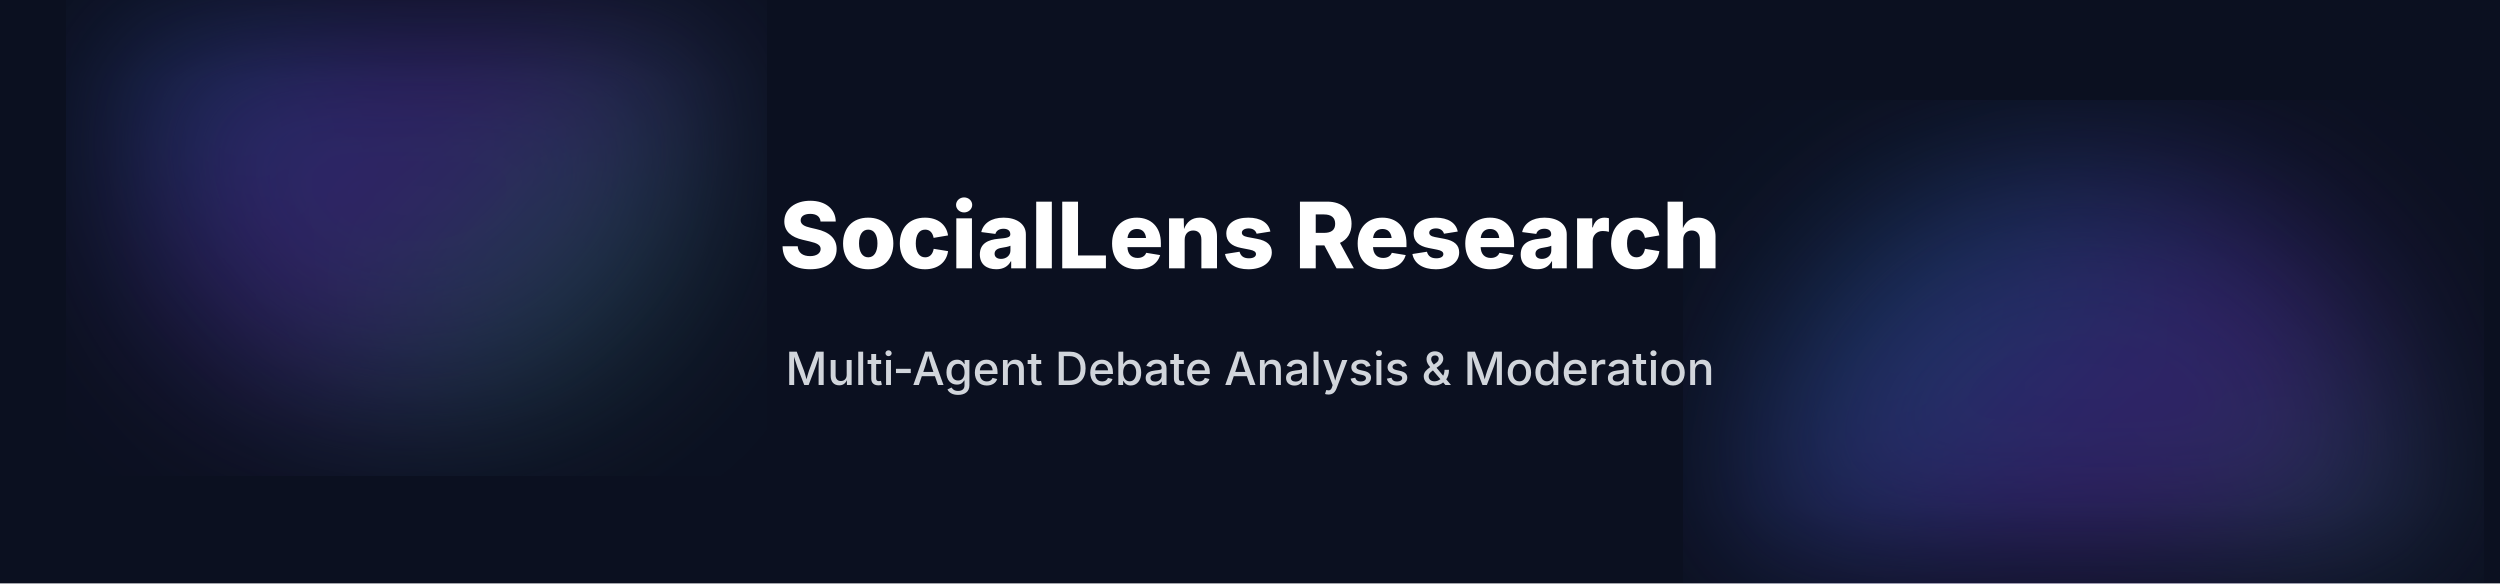
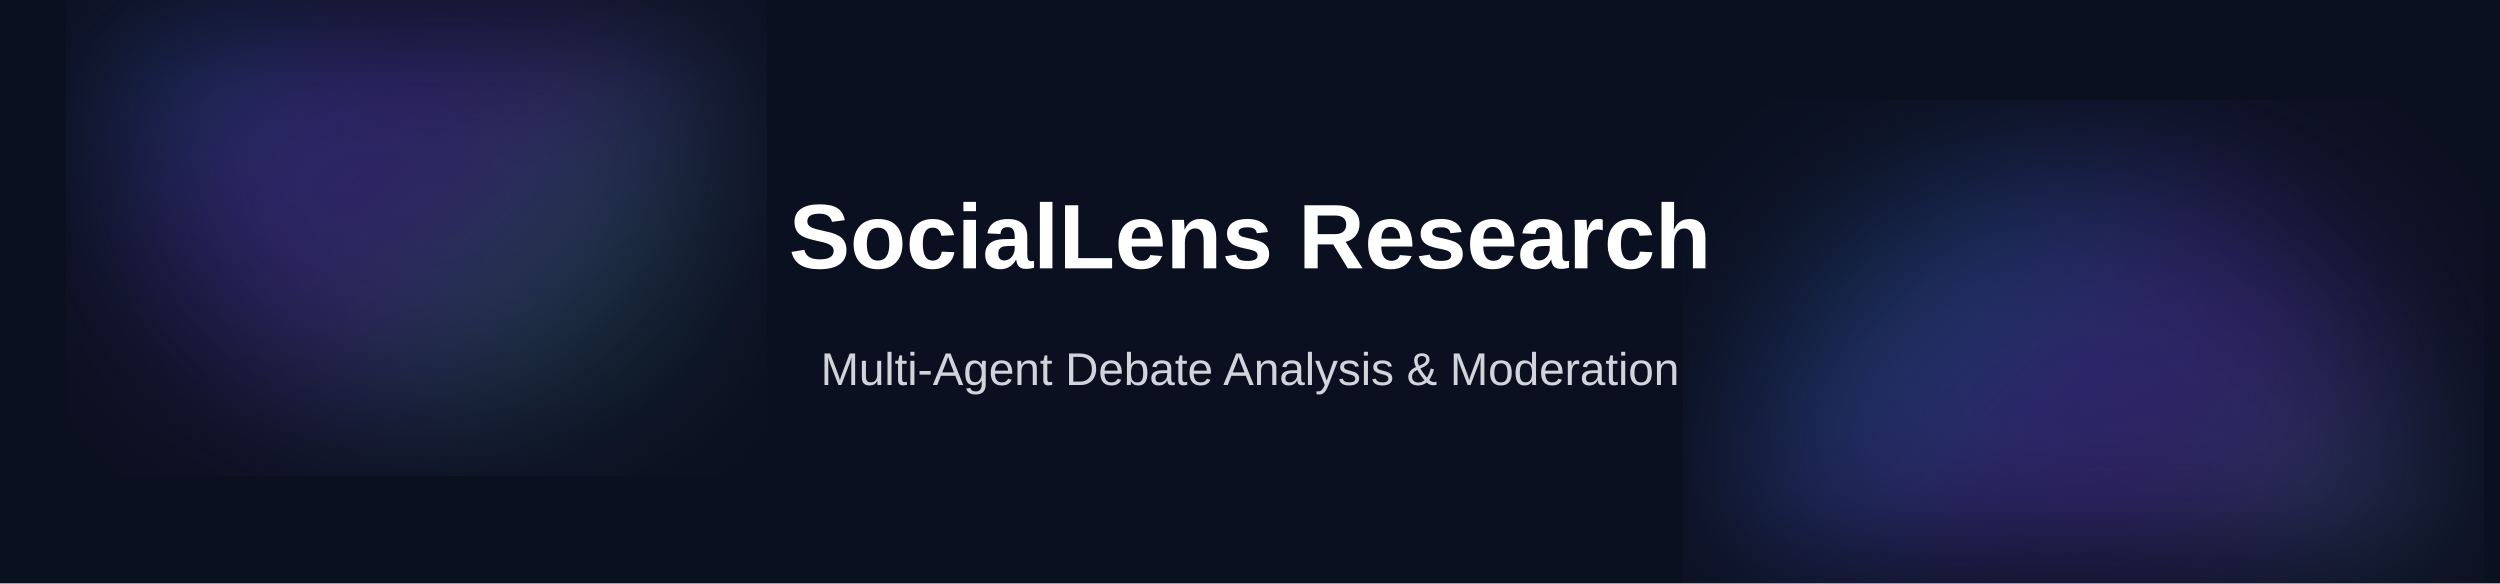
<svg xmlns="http://www.w3.org/2000/svg" width="1200" height="280" viewBox="0 0 1200 280">
  <defs>
    <linearGradient id="g" x1="0" x2="1" y1="0" y2="1">
      <stop offset="0%" stop-color="#0ea5e9" />
      <stop offset="50%" stop-color="#7c3aed" />
      <stop offset="100%" stop-color="#22c55e" />
    </linearGradient>
    <filter id="blur">
      <feGaussianBlur stdDeviation="40" />
    </filter>
  </defs>
  <rect width="1200" height="280" fill="#0b1020" />
  <circle cx="200" cy="60" r="140" fill="url(#g)" opacity="0.35" filter="url(#blur)" />
  <circle cx="1000" cy="240" r="160" fill="url(#g)" opacity="0.35" filter="url(#blur)" />
-   <text x="50%" y="46%" text-anchor="middle" font-family="Inter, Arial, sans-serif" font-weight="800" font-size="44" fill="white">SocialLens Research</text>
-   <text x="50%" y="66%" text-anchor="middle" font-family="Inter, Arial, sans-serif" font-weight="500" font-size="22" fill="#d1d5db">Multi‑Agent Debate Analysis &amp; Moderation</text>
+   <text x="50%" y="46%" text-anchor="middle" font-family="Arial, sans-serif" font-weight="800" font-size="44" fill="white">SocialLens Research</text>
+   <text x="50%" y="66%" text-anchor="middle" font-family="Arial, sans-serif" font-weight="500" font-size="22" fill="#d1d5db">Multi-Agent Debate Analysis &amp; Moderation</text>
</svg>
